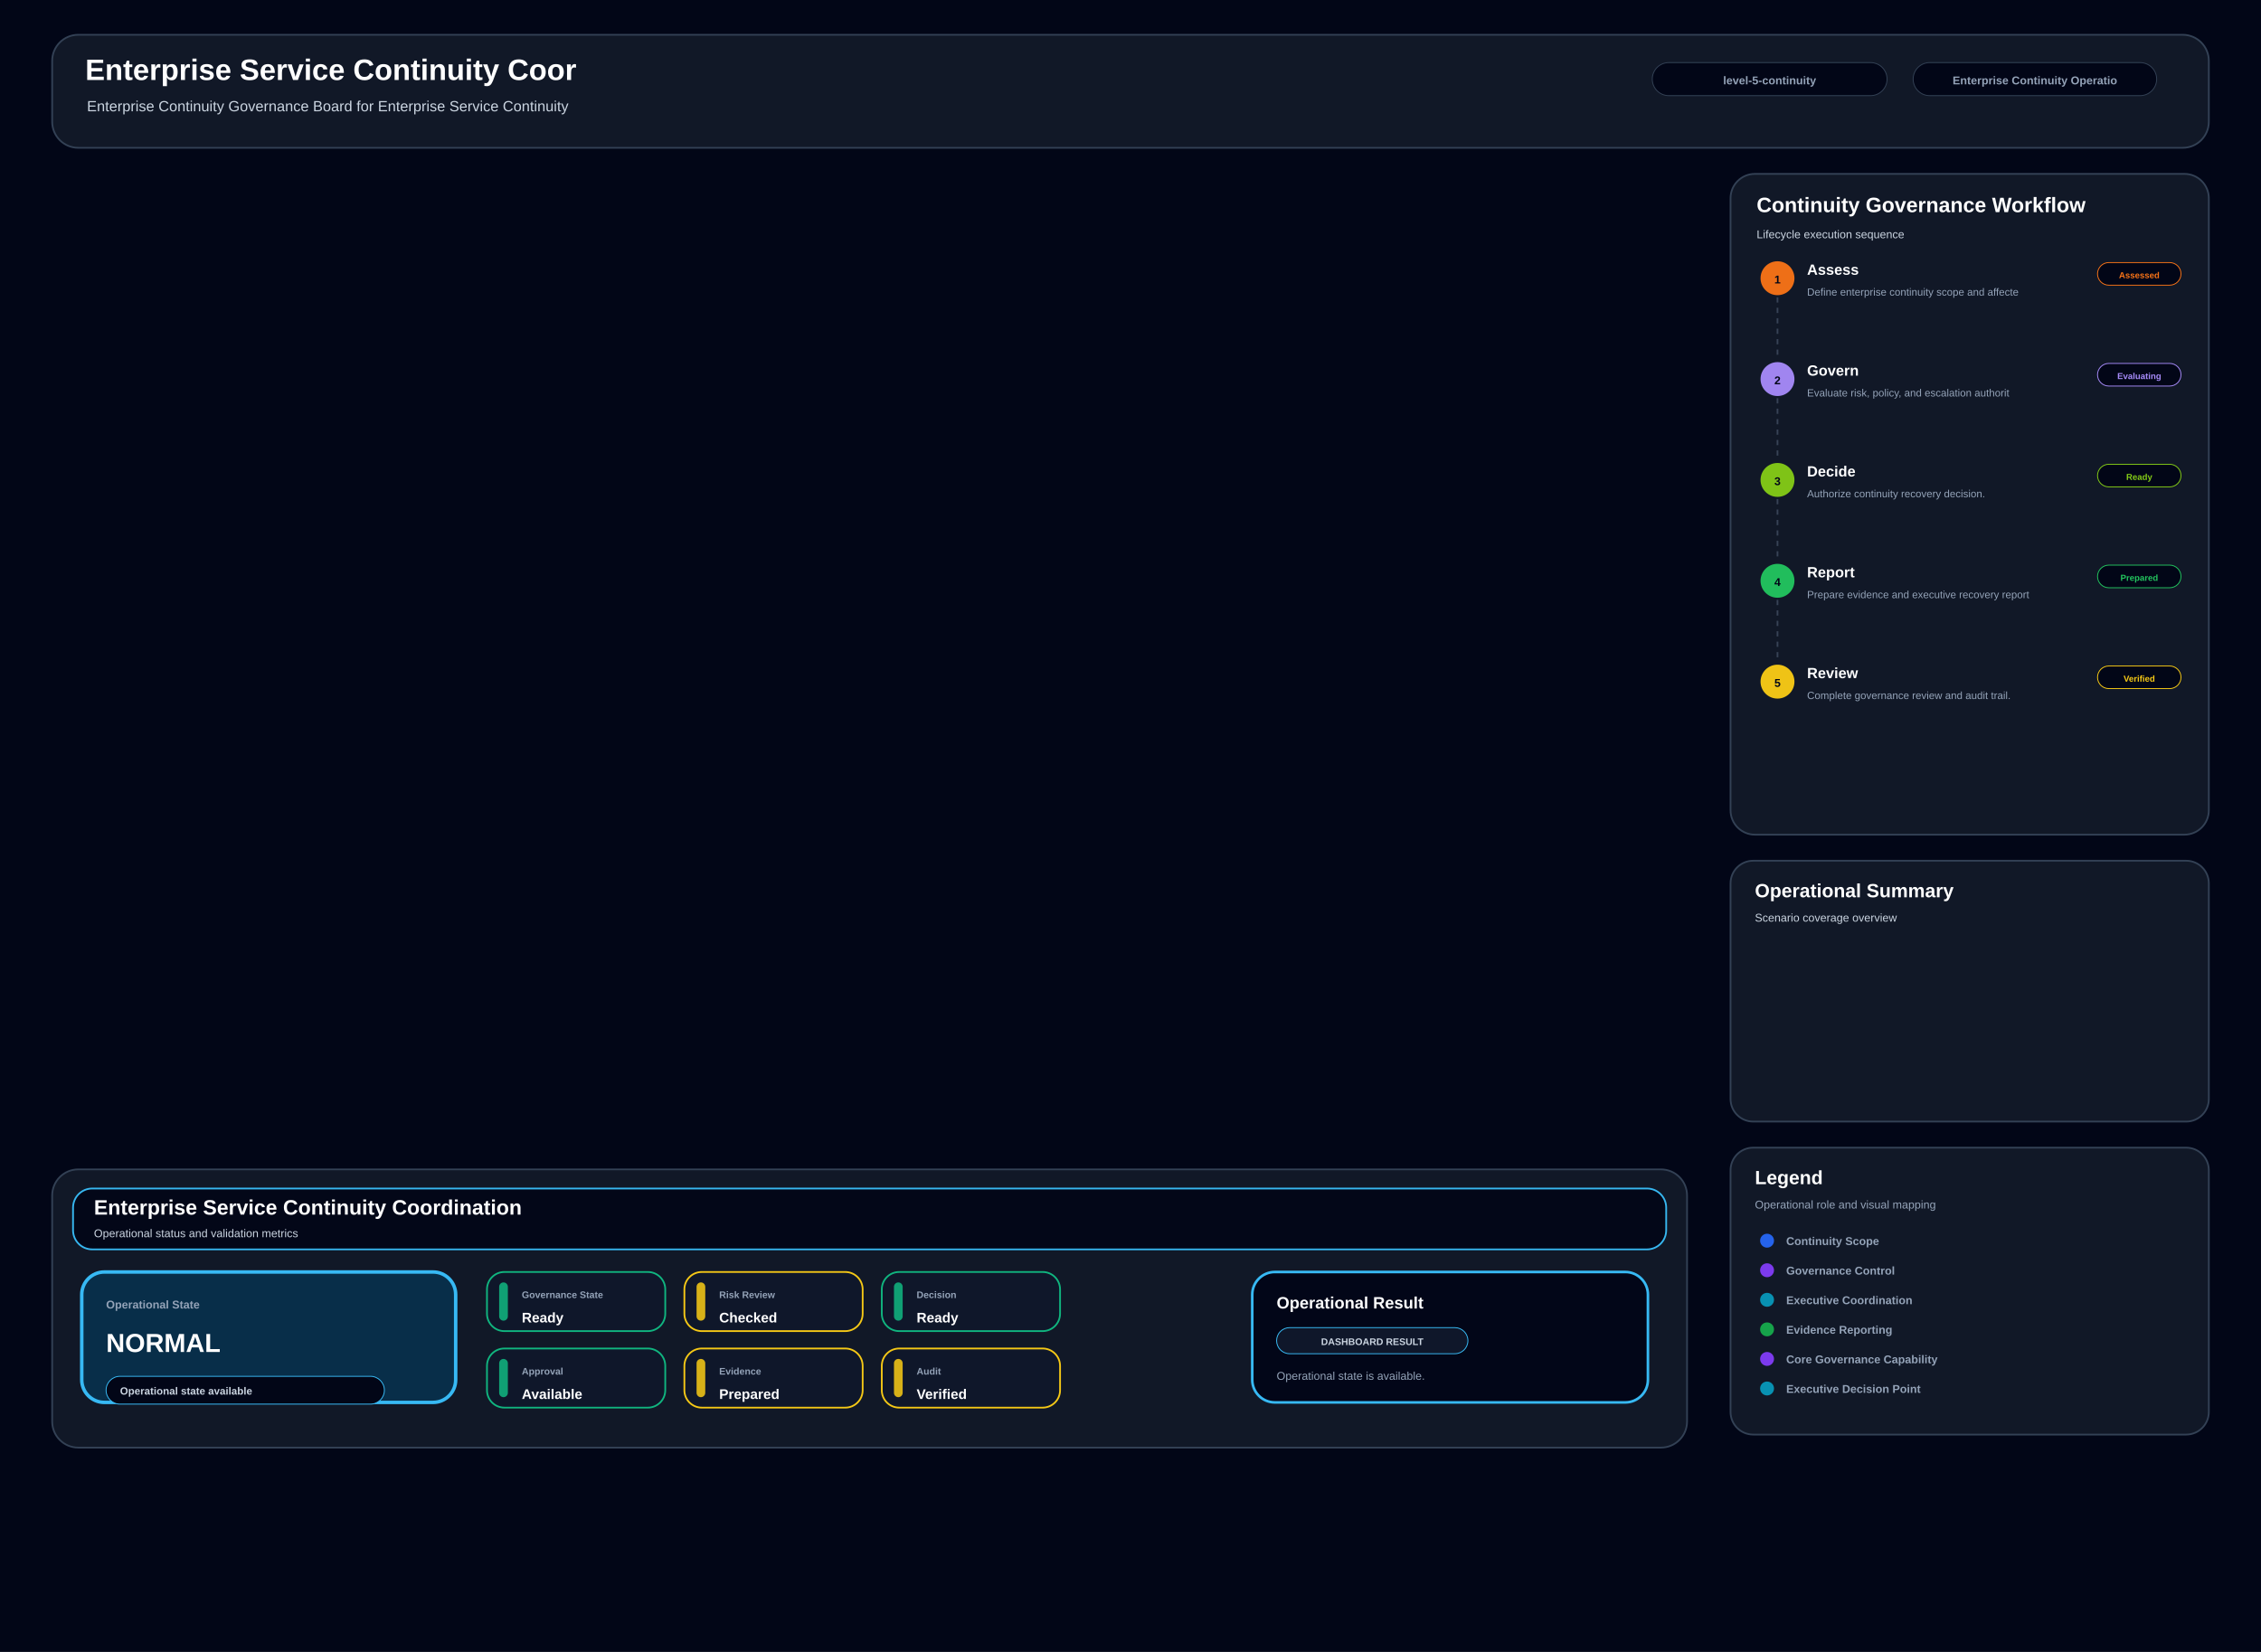
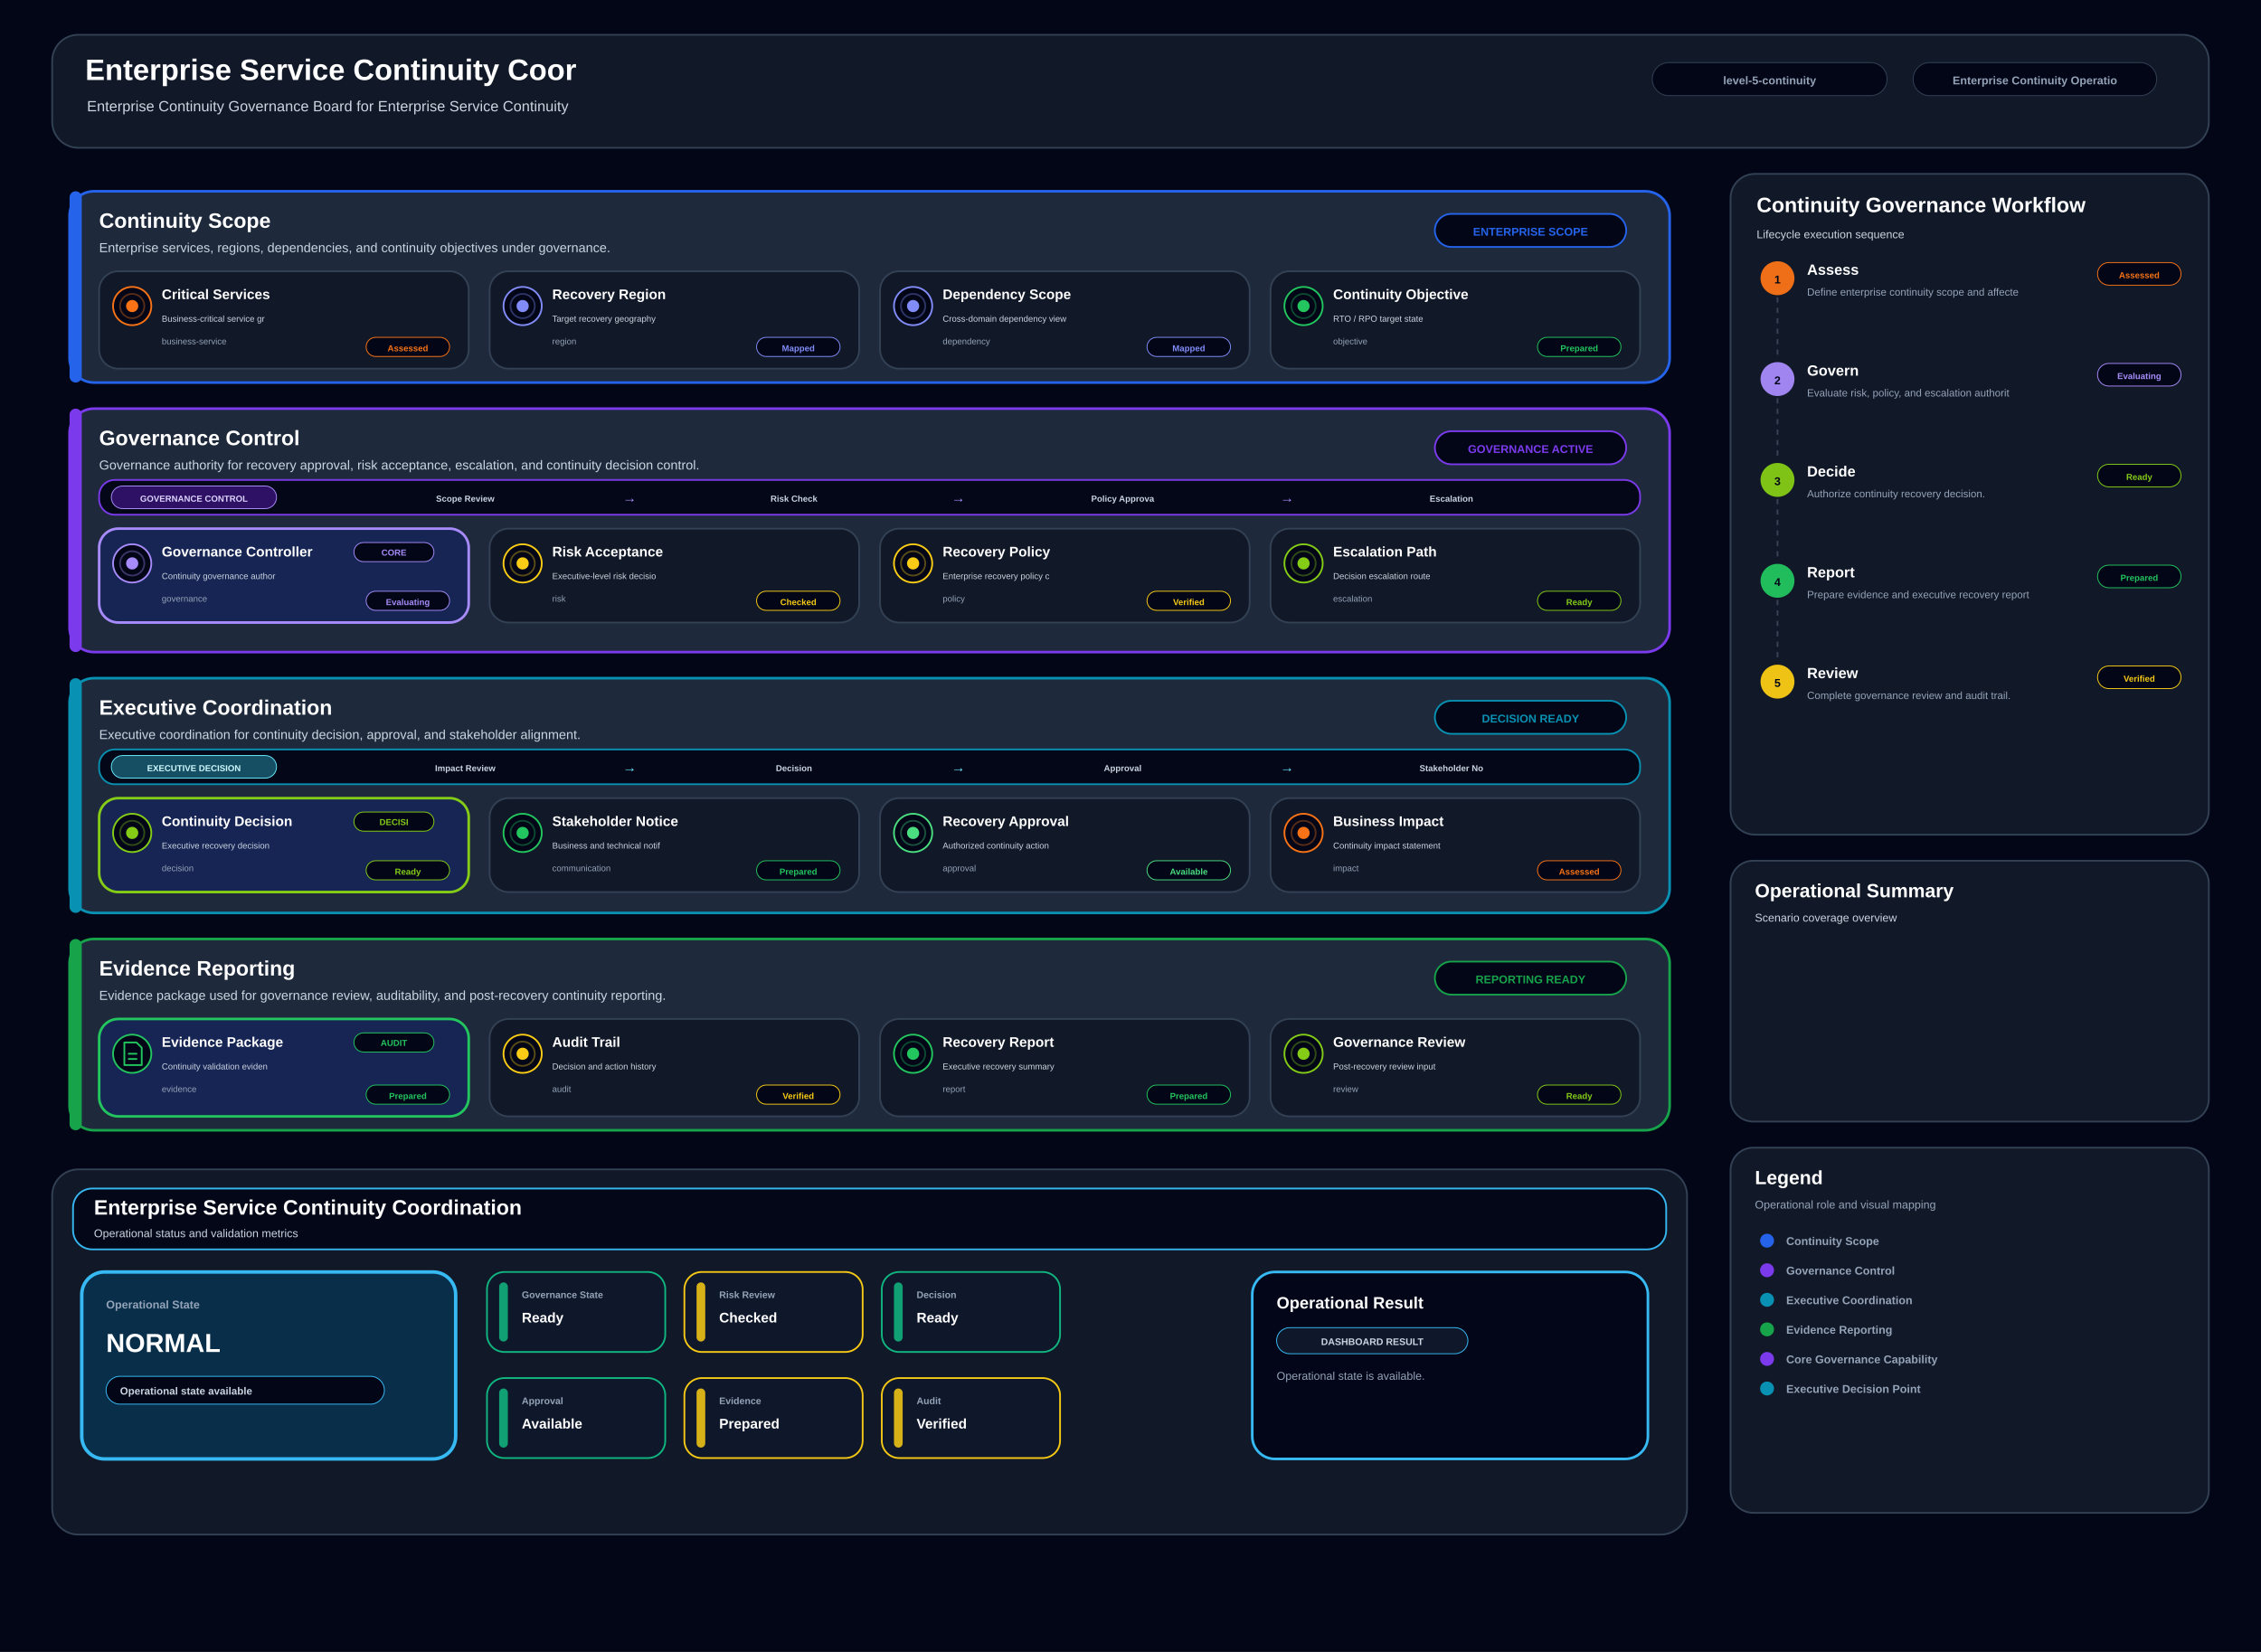
<svg xmlns="http://www.w3.org/2000/svg" width="2600" height="1900" viewBox="0 0 2600 1900" font-family="Arial, Helvetica, sans-serif">
  <style>text { font-family: Arial, Helvetica, sans-serif; letter-spacing: normal; word-spacing: normal; text-rendering: optimizeLegibility; font-kerning: normal; }</style>
  <style>text { font-family: Arial, Helvetica, sans-serif; letter-spacing: normal; word-spacing: normal; text-rendering: optimizeLegibility; font-kerning: normal; }</style>
  <rect width="2600" height="1900" fill="#020617" />
  <rect x="60" y="40" width="2480" height="130" rx="30" fill="#111827" stroke="#334155" stroke-width="2" />
  <text x="98" y="92" fill="#ffffff" font-size="34" font-weight="bold">Enterprise Service Continuity Coor</text>
  <text x="100" y="128" fill="#cbd5e1" font-size="17">Enterprise Continuity Governance Board for Enterprise Service Continuity</text>
  <rect x="1900" y="72" width="270" height="38" rx="19" fill="#020617" stroke="#334155" stroke-width="1" />
  <text x="2035" y="97" fill="#94a3b8" font-size="13" text-anchor="middle" font-weight="bold">level-5-continuity</text>
  <rect x="2200" y="72" width="280" height="38" rx="19" fill="#020617" stroke="#334155" stroke-width="1" />
  <text x="2340" y="97" fill="#94a3b8" font-size="13" text-anchor="middle" font-weight="bold">Enterprise Continuity Operatio</text>
+   <rect x="80" y="220" width="1840" height="220" rx="28" fill="#1e293b" stroke="#2563eb" stroke-width="3" />
+   <rect x="80" y="220" width="14" height="220" rx="7" fill="#2563eb" />
+   <text x="114" y="262" fill="#ffffff" font-size="24" font-weight="bold">Continuity Scope</text>
+   <text x="114" y="290" fill="#cbd5e1" font-size="15">Enterprise services, regions, dependencies, and continuity objectives under governance.</text>
+   <rect x="1650" y="246" width="220" height="38" rx="19" fill="#020617" stroke="#2563eb" stroke-width="2" />
+   <text x="1760" y="271" fill="#2563eb" font-size="13" text-anchor="middle" font-weight="bold">ENTERPRISE SCOPE</text>
+   <rect x="114" y="312" width="425" height="112" rx="22" fill="#111827" stroke="#334155" stroke-width="2" />
+   <circle cx="152" cy="352" r="22" fill="#020617" stroke="#f97316" stroke-width="2" />
+   <circle cx="152" cy="352" r="7" fill="#f97316" />
+   <circle cx="152" cy="352" r="14" fill="none" stroke="#f97316" stroke-width="2" opacity="0.35" />
+   <text x="186" y="344" fill="#ffffff" font-size="16" font-weight="bold">Critical Services</text>
+   <text x="186" y="370" fill="#cbd5e1" font-size="10">Business-critical service gr</text>
+   <text x="186" y="396" fill="#94a3b8" font-size="10">business-service</text>
+   <rect x="421" y="388" width="96" height="22" rx="11" fill="#020617" stroke="#f97316" stroke-width="1" />
+   <text x="469" y="404" fill="#f97316" font-size="10" text-anchor="middle" font-weight="bold">Assessed</text>
+   <rect x="563" y="312" width="425" height="112" rx="22" fill="#111827" stroke="#334155" stroke-width="2" />
+   <circle cx="601" cy="352" r="22" fill="#020617" stroke="#818cf8" stroke-width="2" />
+   <circle cx="601" cy="352" r="7" fill="#818cf8" />
+   <circle cx="601" cy="352" r="14" fill="none" stroke="#818cf8" stroke-width="2" opacity="0.35" />
+   <text x="635" y="344" fill="#ffffff" font-size="16" font-weight="bold">Recovery Region</text>
+   <text x="635" y="370" fill="#cbd5e1" font-size="10">Target recovery geography</text>
+   <text x="635" y="396" fill="#94a3b8" font-size="10">region</text>
+   <rect x="870" y="388" width="96" height="22" rx="11" fill="#020617" stroke="#818cf8" stroke-width="1" />
+   <text x="918" y="404" fill="#818cf8" font-size="10" text-anchor="middle" font-weight="bold">Mapped</text>
+   <rect x="1012" y="312" width="425" height="112" rx="22" fill="#111827" stroke="#334155" stroke-width="2" />
+   <circle cx="1050" cy="352" r="22" fill="#020617" stroke="#818cf8" stroke-width="2" />
+   <circle cx="1050" cy="352" r="7" fill="#818cf8" />
+   <circle cx="1050" cy="352" r="14" fill="none" stroke="#818cf8" stroke-width="2" opacity="0.35" />
+   <text x="1084" y="344" fill="#ffffff" font-size="16" font-weight="bold">Dependency Scope</text>
+   <text x="1084" y="370" fill="#cbd5e1" font-size="10">Cross-domain dependency view</text>
+   <text x="1084" y="396" fill="#94a3b8" font-size="10">dependency</text>
+   <rect x="1319" y="388" width="96" height="22" rx="11" fill="#020617" stroke="#818cf8" stroke-width="1" />
+   <text x="1367" y="404" fill="#818cf8" font-size="10" text-anchor="middle" font-weight="bold">Mapped</text>
+   <rect x="1461" y="312" width="425" height="112" rx="22" fill="#111827" stroke="#334155" stroke-width="2" />
+   <circle cx="1499" cy="352" r="22" fill="#020617" stroke="#22c55e" stroke-width="2" />
+   <circle cx="1499" cy="352" r="7" fill="#22c55e" />
+   <circle cx="1499" cy="352" r="14" fill="none" stroke="#22c55e" stroke-width="2" opacity="0.35" />
+   <text x="1533" y="344" fill="#ffffff" font-size="16" font-weight="bold">Continuity Objective</text>
+   <text x="1533" y="370" fill="#cbd5e1" font-size="10">RTO / RPO target state</text>
+   <text x="1533" y="396" fill="#94a3b8" font-size="10">objective</text>
+   <rect x="1768" y="388" width="96" height="22" rx="11" fill="#020617" stroke="#22c55e" stroke-width="1" />
+   <text x="1816" y="404" fill="#22c55e" font-size="10" text-anchor="middle" font-weight="bold">Prepared</text>
+   <rect x="80" y="470" width="1840" height="280" rx="28" fill="#1e293b" stroke="#7c3aed" stroke-width="3" />
+   <rect x="80" y="470" width="14" height="280" rx="7" fill="#7c3aed" />
+   <text x="114" y="512" fill="#ffffff" font-size="24" font-weight="bold">Governance Control</text>
+   <text x="114" y="540" fill="#cbd5e1" font-size="15">Governance authority for recovery approval, risk acceptance, escalation, and continuity decision control.</text>
+   <rect x="1650" y="496" width="220" height="38" rx="19" fill="#020617" stroke="#7c3aed" stroke-width="2" />
+   <text x="1760" y="521" fill="#7c3aed" font-size="13" text-anchor="middle" font-weight="bold">GOVERNANCE ACTIVE</text>
+   <rect x="114" y="552" width="1772" height="40" rx="18" fill="#020617" stroke="#7c3aed" stroke-width="2" opacity="0.98" />
+   <rect x="128" y="559" width="190" height="26" rx="13" fill="#2e1065" stroke="#a78bfa" stroke-width="1" />
+   <text x="223.0" y="577" fill="#ddd6fe" font-size="10" text-anchor="middle" font-weight="bold">GOVERNANCE CONTROL</text>
+   <text x="535.0" y="577" fill="#cbd5e1" font-size="10" text-anchor="middle" font-weight="bold">Scope Review</text>
+   <text x="724.0" y="578" fill="#a78bfa" font-size="16" text-anchor="middle" font-weight="bold">→</text>
+   <text x="913.0" y="577" fill="#cbd5e1" font-size="10" text-anchor="middle" font-weight="bold">Risk Check</text>
+   <text x="1102.0" y="578" fill="#a78bfa" font-size="16" text-anchor="middle" font-weight="bold">→</text>
+   <text x="1291.0" y="577" fill="#cbd5e1" font-size="10" text-anchor="middle" font-weight="bold">Policy Approva</text>
+   <text x="1480.0" y="578" fill="#a78bfa" font-size="16" text-anchor="middle" font-weight="bold">→</text>
+   <text x="1669.0" y="577" fill="#cbd5e1" font-size="10" text-anchor="middle" font-weight="bold">Escalation</text>
+   <rect x="114" y="608" width="425" height="108" rx="22" fill="#172554" stroke="#a78bfa" stroke-width="3" />
+   <circle cx="152" cy="648" r="22" fill="#020617" stroke="#a78bfa" stroke-width="2" />
+   <circle cx="152" cy="648" r="7" fill="#a78bfa" />
+   <circle cx="152" cy="648" r="14" fill="none" stroke="#a78bfa" stroke-width="2" opacity="0.35" />
+   <text x="186" y="640" fill="#ffffff" font-size="16" font-weight="bold">Governance Controller</text>
+   <text x="186" y="666" fill="#cbd5e1" font-size="10">Continuity governance author</text>
+   <text x="186" y="692" fill="#94a3b8" font-size="10">governance</text>
+   <rect x="421" y="680" width="96" height="22" rx="11" fill="#020617" stroke="#a78bfa" stroke-width="1" />
+   <text x="469" y="696" fill="#a78bfa" font-size="10" text-anchor="middle" font-weight="bold">Evaluating</text>
+   <rect x="407" y="624" width="92" height="22" rx="11" fill="#020617" stroke="#a78bfa" stroke-width="1" />
+   <text x="453" y="639" fill="#a78bfa" font-size="10" text-anchor="middle" font-weight="bold">CORE</text>
+   <rect x="563" y="608" width="425" height="108" rx="22" fill="#111827" stroke="#334155" stroke-width="2" />
+   <circle cx="601" cy="648" r="22" fill="#020617" stroke="#facc15" stroke-width="2" />
+   <circle cx="601" cy="648" r="7" fill="#facc15" />
+   <circle cx="601" cy="648" r="14" fill="none" stroke="#facc15" stroke-width="2" opacity="0.35" />
+   <text x="635" y="640" fill="#ffffff" font-size="16" font-weight="bold">Risk Acceptance</text>
+   <text x="635" y="666" fill="#cbd5e1" font-size="10">Executive-level risk decisio</text>
+   <text x="635" y="692" fill="#94a3b8" font-size="10">risk</text>
+   <rect x="870" y="680" width="96" height="22" rx="11" fill="#020617" stroke="#facc15" stroke-width="1" />
+   <text x="918" y="696" fill="#facc15" font-size="10" text-anchor="middle" font-weight="bold">Checked</text>
+   <rect x="1012" y="608" width="425" height="108" rx="22" fill="#111827" stroke="#334155" stroke-width="2" />
+   <circle cx="1050" cy="648" r="22" fill="#020617" stroke="#facc15" stroke-width="2" />
+   <circle cx="1050" cy="648" r="7" fill="#facc15" />
+   <circle cx="1050" cy="648" r="14" fill="none" stroke="#facc15" stroke-width="2" opacity="0.35" />
+   <text x="1084" y="640" fill="#ffffff" font-size="16" font-weight="bold">Recovery Policy</text>
+   <text x="1084" y="666" fill="#cbd5e1" font-size="10">Enterprise recovery policy c</text>
+   <text x="1084" y="692" fill="#94a3b8" font-size="10">policy</text>
+   <rect x="1319" y="680" width="96" height="22" rx="11" fill="#020617" stroke="#facc15" stroke-width="1" />
+   <text x="1367" y="696" fill="#facc15" font-size="10" text-anchor="middle" font-weight="bold">Verified</text>
+   <rect x="1461" y="608" width="425" height="108" rx="22" fill="#111827" stroke="#334155" stroke-width="2" />
+   <circle cx="1499" cy="648" r="22" fill="#020617" stroke="#84cc16" stroke-width="2" />
+   <circle cx="1499" cy="648" r="7" fill="#84cc16" />
+   <circle cx="1499" cy="648" r="14" fill="none" stroke="#84cc16" stroke-width="2" opacity="0.35" />
+   <text x="1533" y="640" fill="#ffffff" font-size="16" font-weight="bold">Escalation Path</text>
+   <text x="1533" y="666" fill="#cbd5e1" font-size="10">Decision escalation route</text>
+   <text x="1533" y="692" fill="#94a3b8" font-size="10">escalation</text>
+   <rect x="1768" y="680" width="96" height="22" rx="11" fill="#020617" stroke="#84cc16" stroke-width="1" />
+   <text x="1816" y="696" fill="#84cc16" font-size="10" text-anchor="middle" font-weight="bold">Ready</text>
+   <rect x="80" y="780" width="1840" height="270" rx="28" fill="#1e293b" stroke="#0891b2" stroke-width="3" />
+   <rect x="80" y="780" width="14" height="270" rx="7" fill="#0891b2" />
+   <text x="114" y="822" fill="#ffffff" font-size="24" font-weight="bold">Executive Coordination</text>
+   <text x="114" y="850" fill="#cbd5e1" font-size="15">Executive coordination for continuity decision, approval, and stakeholder alignment.</text>
+   <rect x="1650" y="806" width="220" height="38" rx="19" fill="#020617" stroke="#0891b2" stroke-width="2" />
+   <text x="1760" y="831" fill="#0891b2" font-size="13" text-anchor="middle" font-weight="bold">DECISION READY</text>
+   <rect x="114" y="862" width="1772" height="40" rx="18" fill="#020617" stroke="#0891b2" stroke-width="2" opacity="0.98" />
+   <rect x="128" y="869" width="190" height="26" rx="13" fill="#164e63" stroke="#67e8f9" stroke-width="1" />
+   <text x="223.0" y="887" fill="#cffafe" font-size="10" text-anchor="middle" font-weight="bold">EXECUTIVE DECISION</text>
+   <text x="535.0" y="887" fill="#cbd5e1" font-size="10" text-anchor="middle" font-weight="bold">Impact Review</text>
+   <text x="724.0" y="888" fill="#67e8f9" font-size="16" text-anchor="middle" font-weight="bold">→</text>
+   <text x="913.0" y="887" fill="#cbd5e1" font-size="10" text-anchor="middle" font-weight="bold">Decision</text>
+   <text x="1102.0" y="888" fill="#67e8f9" font-size="16" text-anchor="middle" font-weight="bold">→</text>
+   <text x="1291.0" y="887" fill="#cbd5e1" font-size="10" text-anchor="middle" font-weight="bold">Approval</text>
+   <text x="1480.0" y="888" fill="#67e8f9" font-size="16" text-anchor="middle" font-weight="bold">→</text>
+   <text x="1669.0" y="887" fill="#cbd5e1" font-size="10" text-anchor="middle" font-weight="bold">Stakeholder No</text>
+   <rect x="114" y="918" width="425" height="108" rx="22" fill="#172554" stroke="#84cc16" stroke-width="3" />
+   <circle cx="152" cy="958" r="22" fill="#020617" stroke="#84cc16" stroke-width="2" />
+   <circle cx="152" cy="958" r="7" fill="#84cc16" />
+   <circle cx="152" cy="958" r="14" fill="none" stroke="#84cc16" stroke-width="2" opacity="0.35" />
+   <text x="186" y="950" fill="#ffffff" font-size="16" font-weight="bold">Continuity Decision</text>
+   <text x="186" y="976" fill="#cbd5e1" font-size="10">Executive recovery decision </text>
+   <text x="186" y="1002" fill="#94a3b8" font-size="10">decision</text>
+   <rect x="421" y="990" width="96" height="22" rx="11" fill="#020617" stroke="#84cc16" stroke-width="1" />
+   <text x="469" y="1006" fill="#84cc16" font-size="10" text-anchor="middle" font-weight="bold">Ready</text>
+   <rect x="407" y="934" width="92" height="22" rx="11" fill="#020617" stroke="#84cc16" stroke-width="1" />
+   <text x="453" y="949" fill="#84cc16" font-size="10" text-anchor="middle" font-weight="bold">DECISI</text>
+   <rect x="563" y="918" width="425" height="108" rx="22" fill="#111827" stroke="#334155" stroke-width="2" />
+   <circle cx="601" cy="958" r="22" fill="#020617" stroke="#22c55e" stroke-width="2" />
+   <circle cx="601" cy="958" r="7" fill="#22c55e" />
+   <circle cx="601" cy="958" r="14" fill="none" stroke="#22c55e" stroke-width="2" opacity="0.35" />
+   <text x="635" y="950" fill="#ffffff" font-size="16" font-weight="bold">Stakeholder Notice</text>
+   <text x="635" y="976" fill="#cbd5e1" font-size="10">Business and technical notif</text>
+   <text x="635" y="1002" fill="#94a3b8" font-size="10">communication</text>
+   <rect x="870" y="990" width="96" height="22" rx="11" fill="#020617" stroke="#22c55e" stroke-width="1" />
+   <text x="918" y="1006" fill="#22c55e" font-size="10" text-anchor="middle" font-weight="bold">Prepared</text>
+   <rect x="1012" y="918" width="425" height="108" rx="22" fill="#111827" stroke="#334155" stroke-width="2" />
+   <circle cx="1050" cy="958" r="22" fill="#020617" stroke="#4ade80" stroke-width="2" />
+   <circle cx="1050" cy="958" r="7" fill="#4ade80" />
+   <circle cx="1050" cy="958" r="14" fill="none" stroke="#4ade80" stroke-width="2" opacity="0.35" />
+   <text x="1084" y="950" fill="#ffffff" font-size="16" font-weight="bold">Recovery Approval</text>
+   <text x="1084" y="976" fill="#cbd5e1" font-size="10">Authorized continuity action</text>
+   <text x="1084" y="1002" fill="#94a3b8" font-size="10">approval</text>
+   <rect x="1319" y="990" width="96" height="22" rx="11" fill="#020617" stroke="#4ade80" stroke-width="1" />
+   <text x="1367" y="1006" fill="#4ade80" font-size="10" text-anchor="middle" font-weight="bold">Available</text>
+   <rect x="1461" y="918" width="425" height="108" rx="22" fill="#111827" stroke="#334155" stroke-width="2" />
+   <circle cx="1499" cy="958" r="22" fill="#020617" stroke="#f97316" stroke-width="2" />
+   <circle cx="1499" cy="958" r="7" fill="#f97316" />
+   <circle cx="1499" cy="958" r="14" fill="none" stroke="#f97316" stroke-width="2" opacity="0.35" />
+   <text x="1533" y="950" fill="#ffffff" font-size="16" font-weight="bold">Business Impact</text>
+   <text x="1533" y="976" fill="#cbd5e1" font-size="10">Continuity impact statement</text>
+   <text x="1533" y="1002" fill="#94a3b8" font-size="10">impact</text>
+   <rect x="1768" y="990" width="96" height="22" rx="11" fill="#020617" stroke="#f97316" stroke-width="1" />
+   <text x="1816" y="1006" fill="#f97316" font-size="10" text-anchor="middle" font-weight="bold">Assessed</text>
+   <rect x="80" y="1080" width="1840" height="220" rx="28" fill="#1e293b" stroke="#16a34a" stroke-width="3" />
+   <rect x="80" y="1080" width="14" height="220" rx="7" fill="#16a34a" />
+   <text x="114" y="1122" fill="#ffffff" font-size="24" font-weight="bold">Evidence Reporting</text>
+   <text x="114" y="1150" fill="#cbd5e1" font-size="15">Evidence package used for governance review, auditability, and post-recovery continuity reporting.</text>
+   <rect x="1650" y="1106" width="220" height="38" rx="19" fill="#020617" stroke="#16a34a" stroke-width="2" />
+   <text x="1760" y="1131" fill="#16a34a" font-size="13" text-anchor="middle" font-weight="bold">REPORTING READY</text>
+   <rect x="114" y="1172" width="425" height="112" rx="22" fill="#172554" stroke="#22c55e" stroke-width="3" />
+   <circle cx="152" cy="1212" r="22" fill="#020617" stroke="#22c55e" stroke-width="2" />
+   <polygon points="143,1199 157,1199 163,1205 163,1225 143,1225" fill="none" stroke="#22c55e" stroke-width="2" stroke-linejoin="round" />
+   <line x1="148" y1="1212" x2="157" y2="1212" stroke="#22c55e" stroke-width="2" stroke-linecap="round" />
+   <line x1="148" y1="1218" x2="157" y2="1218" stroke="#22c55e" stroke-width="2" stroke-linecap="round" />
+   <text x="186" y="1204" fill="#ffffff" font-size="16" font-weight="bold">Evidence Package</text>
+   <text x="186" y="1230" fill="#cbd5e1" font-size="10">Continuity validation eviden</text>
+   <text x="186" y="1256" fill="#94a3b8" font-size="10">evidence</text>
+   <rect x="421" y="1248" width="96" height="22" rx="11" fill="#020617" stroke="#22c55e" stroke-width="1" />
+   <text x="469" y="1264" fill="#22c55e" font-size="10" text-anchor="middle" font-weight="bold">Prepared</text>
+   <rect x="407" y="1188" width="92" height="22" rx="11" fill="#020617" stroke="#22c55e" stroke-width="1" />
+   <text x="453" y="1203" fill="#22c55e" font-size="10" text-anchor="middle" font-weight="bold">AUDIT</text>
+   <rect x="563" y="1172" width="425" height="112" rx="22" fill="#111827" stroke="#334155" stroke-width="2" />
+   <circle cx="601" cy="1212" r="22" fill="#020617" stroke="#facc15" stroke-width="2" />
+   <circle cx="601" cy="1212" r="7" fill="#facc15" />
+   <circle cx="601" cy="1212" r="14" fill="none" stroke="#facc15" stroke-width="2" opacity="0.35" />
+   <text x="635" y="1204" fill="#ffffff" font-size="16" font-weight="bold">Audit Trail</text>
+   <text x="635" y="1230" fill="#cbd5e1" font-size="10">Decision and action history</text>
+   <text x="635" y="1256" fill="#94a3b8" font-size="10">audit</text>
+   <rect x="870" y="1248" width="96" height="22" rx="11" fill="#020617" stroke="#facc15" stroke-width="1" />
+   <text x="918" y="1264" fill="#facc15" font-size="10" text-anchor="middle" font-weight="bold">Verified</text>
+   <rect x="1012" y="1172" width="425" height="112" rx="22" fill="#111827" stroke="#334155" stroke-width="2" />
+   <circle cx="1050" cy="1212" r="22" fill="#020617" stroke="#22c55e" stroke-width="2" />
+   <circle cx="1050" cy="1212" r="7" fill="#22c55e" />
+   <circle cx="1050" cy="1212" r="14" fill="none" stroke="#22c55e" stroke-width="2" opacity="0.35" />
+   <text x="1084" y="1204" fill="#ffffff" font-size="16" font-weight="bold">Recovery Report</text>
+   <text x="1084" y="1230" fill="#cbd5e1" font-size="10">Executive recovery summary</text>
+   <text x="1084" y="1256" fill="#94a3b8" font-size="10">report</text>
+   <rect x="1319" y="1248" width="96" height="22" rx="11" fill="#020617" stroke="#22c55e" stroke-width="1" />
+   <text x="1367" y="1264" fill="#22c55e" font-size="10" text-anchor="middle" font-weight="bold">Prepared</text>
+   <rect x="1461" y="1172" width="425" height="112" rx="22" fill="#111827" stroke="#334155" stroke-width="2" />
+   <circle cx="1499" cy="1212" r="22" fill="#020617" stroke="#84cc16" stroke-width="2" />
+   <circle cx="1499" cy="1212" r="7" fill="#84cc16" />
+   <circle cx="1499" cy="1212" r="14" fill="none" stroke="#84cc16" stroke-width="2" opacity="0.35" />
+   <text x="1533" y="1204" fill="#ffffff" font-size="16" font-weight="bold">Governance Review</text>
+   <text x="1533" y="1230" fill="#cbd5e1" font-size="10">Post-recovery review input</text>
+   <text x="1533" y="1256" fill="#94a3b8" font-size="10">review</text>
+   <rect x="1768" y="1248" width="96" height="22" rx="11" fill="#020617" stroke="#84cc16" stroke-width="1" />
+   <text x="1816" y="1264" fill="#84cc16" font-size="10" text-anchor="middle" font-weight="bold">Ready</text>
  <rect x="1990" y="200" width="550" height="760" rx="28" fill="#111827" stroke="#334155" stroke-width="2" />
  <text x="2020" y="244" fill="#ffffff" font-size="24" font-weight="bold">Continuity Governance Workflow</text>
  <text x="2020" y="274" fill="#cbd5e1" font-size="13">Lifecycle execution sequence</text>
  <circle cx="2044" cy="320" r="18" fill="#f97316" stroke="#f97316" stroke-width="3" opacity="0.95" />
  <text x="2044" y="326" fill="#020617" font-size="13" text-anchor="middle" font-weight="bold">1</text>
  <text x="2078" y="316" fill="#ffffff" font-size="17" font-weight="bold">Assess</text>
  <text x="2078" y="340" fill="#94a3b8" font-size="12">Define enterprise continuity scope and affecte</text>
  <rect x="2412" y="302" width="96" height="26" rx="13" fill="#020617" stroke="#f97316" stroke-width="1" />
  <text x="2460" y="320" fill="#f97316" font-size="10" text-anchor="middle" font-weight="bold">Assessed</text>
  <line x1="2044" y1="342" x2="2044" y2="412" stroke="#475569" stroke-width="2" stroke-dasharray="6 6" opacity="0.7" />
  <circle cx="2044" cy="436" r="18" fill="#a78bfa" stroke="#a78bfa" stroke-width="3" opacity="0.95" />
  <text x="2044" y="442" fill="#020617" font-size="13" text-anchor="middle" font-weight="bold">2</text>
  <text x="2078" y="432" fill="#ffffff" font-size="17" font-weight="bold">Govern</text>
  <text x="2078" y="456" fill="#94a3b8" font-size="12">Evaluate risk, policy, and escalation authorit</text>
  <rect x="2412" y="418" width="96" height="26" rx="13" fill="#020617" stroke="#a78bfa" stroke-width="1" />
  <text x="2460" y="436" fill="#a78bfa" font-size="10" text-anchor="middle" font-weight="bold">Evaluating</text>
  <line x1="2044" y1="458" x2="2044" y2="528" stroke="#475569" stroke-width="2" stroke-dasharray="6 6" opacity="0.7" />
  <circle cx="2044" cy="552" r="18" fill="#84cc16" stroke="#84cc16" stroke-width="3" opacity="0.95" />
  <text x="2044" y="558" fill="#020617" font-size="13" text-anchor="middle" font-weight="bold">3</text>
  <text x="2078" y="548" fill="#ffffff" font-size="17" font-weight="bold">Decide</text>
  <text x="2078" y="572" fill="#94a3b8" font-size="12">Authorize continuity recovery decision.</text>
  <rect x="2412" y="534" width="96" height="26" rx="13" fill="#020617" stroke="#84cc16" stroke-width="1" />
  <text x="2460" y="552" fill="#84cc16" font-size="10" text-anchor="middle" font-weight="bold">Ready</text>
  <line x1="2044" y1="574" x2="2044" y2="644" stroke="#475569" stroke-width="2" stroke-dasharray="6 6" opacity="0.7" />
  <circle cx="2044" cy="668" r="18" fill="#22c55e" stroke="#22c55e" stroke-width="3" opacity="0.95" />
  <text x="2044" y="674" fill="#020617" font-size="13" text-anchor="middle" font-weight="bold">4</text>
  <text x="2078" y="664" fill="#ffffff" font-size="17" font-weight="bold">Report</text>
  <text x="2078" y="688" fill="#94a3b8" font-size="12">Prepare evidence and executive recovery report</text>
  <rect x="2412" y="650" width="96" height="26" rx="13" fill="#020617" stroke="#22c55e" stroke-width="1" />
  <text x="2460" y="668" fill="#22c55e" font-size="10" text-anchor="middle" font-weight="bold">Prepared</text>
  <line x1="2044" y1="690" x2="2044" y2="760" stroke="#475569" stroke-width="2" stroke-dasharray="6 6" opacity="0.7" />
  <circle cx="2044" cy="784" r="18" fill="#facc15" stroke="#facc15" stroke-width="3" opacity="0.95" />
  <text x="2044" y="790" fill="#020617" font-size="13" text-anchor="middle" font-weight="bold">5</text>
  <text x="2078" y="780" fill="#ffffff" font-size="17" font-weight="bold">Review</text>
  <text x="2078" y="804" fill="#94a3b8" font-size="12">Complete governance review and audit trail.</text>
  <rect x="2412" y="766" width="96" height="26" rx="13" fill="#020617" stroke="#facc15" stroke-width="1" />
  <text x="2460" y="784" fill="#facc15" font-size="10" text-anchor="middle" font-weight="bold">Verified</text>
  <rect x="1990" y="990" width="550" height="300" rx="26" fill="#111827" stroke="#334155" stroke-width="2" />
  <text x="2018" y="1032" fill="#ffffff" font-size="22" font-weight="bold">Operational Summary</text>
  <text x="2018" y="1060" fill="#cbd5e1" font-size="13">Scenario coverage overview</text>
-   <rect x="60" y="1345" width="1880" height="320" rx="30" fill="#111827" stroke="#334155" stroke-width="2" />
+   <rect x="60" y="1345" width="1880" height="420" rx="30" fill="#111827" stroke="#334155" stroke-width="2" />
  <rect x="84" y="1367" width="1832" height="70" rx="22" fill="#020617" stroke="#38bdf8" stroke-width="2" opacity="0.96" />
  <text x="108" y="1397" fill="#ffffff" font-size="24" font-weight="bold">Enterprise Service Continuity Coordination</text>
  <text x="108" y="1423" fill="#cbd5e1" font-size="13">Operational status and validation metrics</text>
-   <rect x="94" y="1463" width="430" height="150" rx="26" fill="#082f49" stroke="#38bdf8" stroke-width="4" opacity="0.98" />
+   <rect x="94" y="1463" width="430" height="215" rx="26" fill="#082f49" stroke="#38bdf8" stroke-width="4" opacity="0.98" />
  <text x="122" y="1505" fill="#94a3b8" font-size="13" font-weight="bold">Operational State</text>
  <text x="122" y="1555" fill="#ffffff" font-size="30" font-weight="bold">NORMAL</text>
  <rect x="122" y="1583" width="320" height="32" rx="16" fill="#020617" stroke="#38bdf8" stroke-width="1" />
  <text x="138" y="1604" fill="#cbd5e1" font-size="12" font-weight="bold">Operational state available</text>
-   <rect x="560" y="1463" width="205" height="68" rx="20" fill="#0f172a" stroke="#10b981" stroke-width="2" opacity="0.98" />
-   <rect x="574" y="1475" width="10" height="44" rx="5" fill="#10b981" opacity="0.85" />
+   <rect x="560" y="1463" width="205" height="92" rx="20" fill="#0f172a" stroke="#10b981" stroke-width="2" opacity="0.98" />
+   <rect x="574" y="1475" width="10" height="68" rx="5" fill="#10b981" opacity="0.85" />
  <text x="600" y="1493" fill="#94a3b8" font-size="11" font-weight="bold">Governance State</text>
  <text x="600" y="1521" fill="#ffffff" font-size="16" font-weight="bold">Ready</text>
-   <rect x="787" y="1463" width="205" height="68" rx="20" fill="#0f172a" stroke="#facc15" stroke-width="2" opacity="0.98" />
-   <rect x="801" y="1475" width="10" height="44" rx="5" fill="#facc15" opacity="0.85" />
+   <rect x="787" y="1463" width="205" height="92" rx="20" fill="#0f172a" stroke="#facc15" stroke-width="2" opacity="0.98" />
+   <rect x="801" y="1475" width="10" height="68" rx="5" fill="#facc15" opacity="0.85" />
  <text x="827" y="1493" fill="#94a3b8" font-size="11" font-weight="bold">Risk Review</text>
  <text x="827" y="1521" fill="#ffffff" font-size="16" font-weight="bold">Checked</text>
-   <rect x="1014" y="1463" width="205" height="68" rx="20" fill="#0f172a" stroke="#10b981" stroke-width="2" opacity="0.98" />
-   <rect x="1028" y="1475" width="10" height="44" rx="5" fill="#10b981" opacity="0.85" />
+   <rect x="1014" y="1463" width="205" height="92" rx="20" fill="#0f172a" stroke="#10b981" stroke-width="2" opacity="0.98" />
+   <rect x="1028" y="1475" width="10" height="68" rx="5" fill="#10b981" opacity="0.85" />
  <text x="1054" y="1493" fill="#94a3b8" font-size="11" font-weight="bold">Decision</text>
  <text x="1054" y="1521" fill="#ffffff" font-size="16" font-weight="bold">Ready</text>
-   <rect x="560" y="1551" width="205" height="68" rx="20" fill="#0f172a" stroke="#10b981" stroke-width="2" opacity="0.98" />
-   <rect x="574" y="1563" width="10" height="44" rx="5" fill="#10b981" opacity="0.85" />
-   <text x="600" y="1581" fill="#94a3b8" font-size="11" font-weight="bold">Approval</text>
-   <text x="600" y="1609" fill="#ffffff" font-size="16" font-weight="bold">Available</text>
-   <rect x="787" y="1551" width="205" height="68" rx="20" fill="#0f172a" stroke="#facc15" stroke-width="2" opacity="0.98" />
-   <rect x="801" y="1563" width="10" height="44" rx="5" fill="#facc15" opacity="0.85" />
-   <text x="827" y="1581" fill="#94a3b8" font-size="11" font-weight="bold">Evidence</text>
-   <text x="827" y="1609" fill="#ffffff" font-size="16" font-weight="bold">Prepared</text>
-   <rect x="1014" y="1551" width="205" height="68" rx="20" fill="#0f172a" stroke="#facc15" stroke-width="2" opacity="0.98" />
-   <rect x="1028" y="1563" width="10" height="44" rx="5" fill="#facc15" opacity="0.85" />
-   <text x="1054" y="1581" fill="#94a3b8" font-size="11" font-weight="bold">Audit</text>
-   <text x="1054" y="1609" fill="#ffffff" font-size="16" font-weight="bold">Verified</text>
-   <rect x="1440" y="1463" width="455" height="150" rx="26" fill="#020617" stroke="#38bdf8" stroke-width="3" opacity="0.98" />
+   <rect x="560" y="1585" width="205" height="92" rx="20" fill="#0f172a" stroke="#10b981" stroke-width="2" opacity="0.98" />
+   <rect x="574" y="1597" width="10" height="68" rx="5" fill="#10b981" opacity="0.85" />
+   <text x="600" y="1615" fill="#94a3b8" font-size="11" font-weight="bold">Approval</text>
+   <text x="600" y="1643" fill="#ffffff" font-size="16" font-weight="bold">Available</text>
+   <rect x="787" y="1585" width="205" height="92" rx="20" fill="#0f172a" stroke="#facc15" stroke-width="2" opacity="0.98" />
+   <rect x="801" y="1597" width="10" height="68" rx="5" fill="#facc15" opacity="0.85" />
+   <text x="827" y="1615" fill="#94a3b8" font-size="11" font-weight="bold">Evidence</text>
+   <text x="827" y="1643" fill="#ffffff" font-size="16" font-weight="bold">Prepared</text>
+   <rect x="1014" y="1585" width="205" height="92" rx="20" fill="#0f172a" stroke="#facc15" stroke-width="2" opacity="0.98" />
+   <rect x="1028" y="1597" width="10" height="68" rx="5" fill="#facc15" opacity="0.85" />
+   <text x="1054" y="1615" fill="#94a3b8" font-size="11" font-weight="bold">Audit</text>
+   <text x="1054" y="1643" fill="#ffffff" font-size="16" font-weight="bold">Verified</text>
+   <rect x="1440" y="1463" width="455" height="215" rx="26" fill="#020617" stroke="#38bdf8" stroke-width="3" opacity="0.98" />
  <text x="1468" y="1505" fill="#ffffff" font-size="19" font-weight="bold">Operational Result</text>
  <rect x="1468" y="1527" width="220" height="30" rx="15" fill="#0f172a" stroke="#38bdf8" stroke-width="1" />
  <text x="1578" y="1547" fill="#cbd5e1" font-size="11" text-anchor="middle" font-weight="bold">DASHBOARD RESULT</text>
  <text x="1468" y="1587" fill="#94a3b8" font-size="13">Operational state is available.</text>
-   <rect x="1990" y="1320" width="550" height="330" rx="26" fill="#111827" stroke="#334155" stroke-width="2" />
+   <rect x="1990" y="1320" width="550" height="420" rx="26" fill="#111827" stroke="#334155" stroke-width="2" />
  <text x="2018" y="1362" fill="#ffffff" font-size="22" font-weight="bold">Legend</text>
  <text x="2018" y="1390" fill="#94a3b8" font-size="13">Operational role and visual mapping</text>
  <circle cx="2032" cy="1427" r="8" fill="#2563eb" />
  <text x="2054" y="1432" fill="#94a3b8" font-size="13" font-weight="bold">Continuity Scope</text>
  <circle cx="2032" cy="1461" r="8" fill="#7c3aed" />
  <text x="2054" y="1466" fill="#94a3b8" font-size="13" font-weight="bold">Governance Control</text>
  <circle cx="2032" cy="1495" r="8" fill="#0891b2" />
  <text x="2054" y="1500" fill="#94a3b8" font-size="13" font-weight="bold">Executive Coordination</text>
  <circle cx="2032" cy="1529" r="8" fill="#16a34a" />
  <text x="2054" y="1534" fill="#94a3b8" font-size="13" font-weight="bold">Evidence Reporting</text>
  <circle cx="2032" cy="1563" r="8" fill="#7c3aed" />
  <text x="2054" y="1568" fill="#94a3b8" font-size="13" font-weight="bold">Core Governance Capability</text>
  <circle cx="2032" cy="1597" r="8" fill="#0891b2" />
  <text x="2054" y="1602" fill="#94a3b8" font-size="13" font-weight="bold">Executive Decision Point</text>
</svg>
